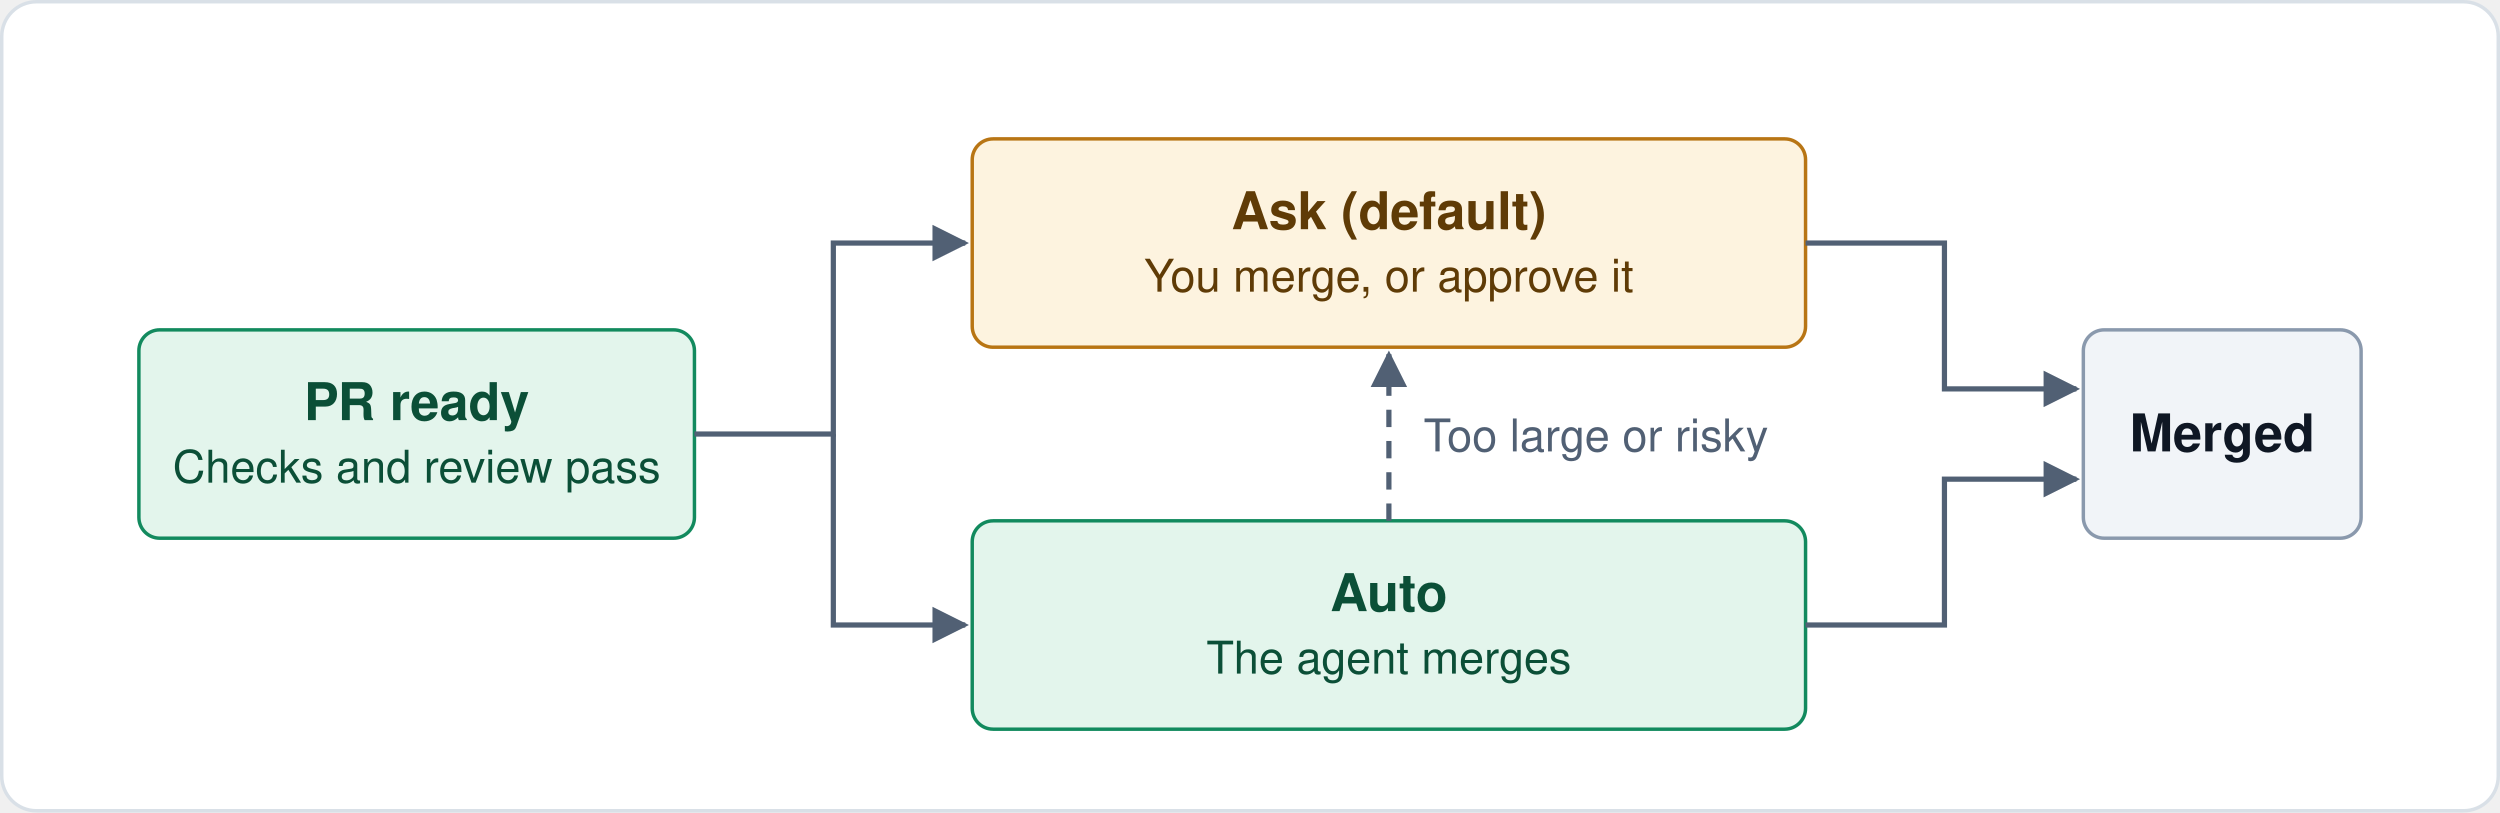
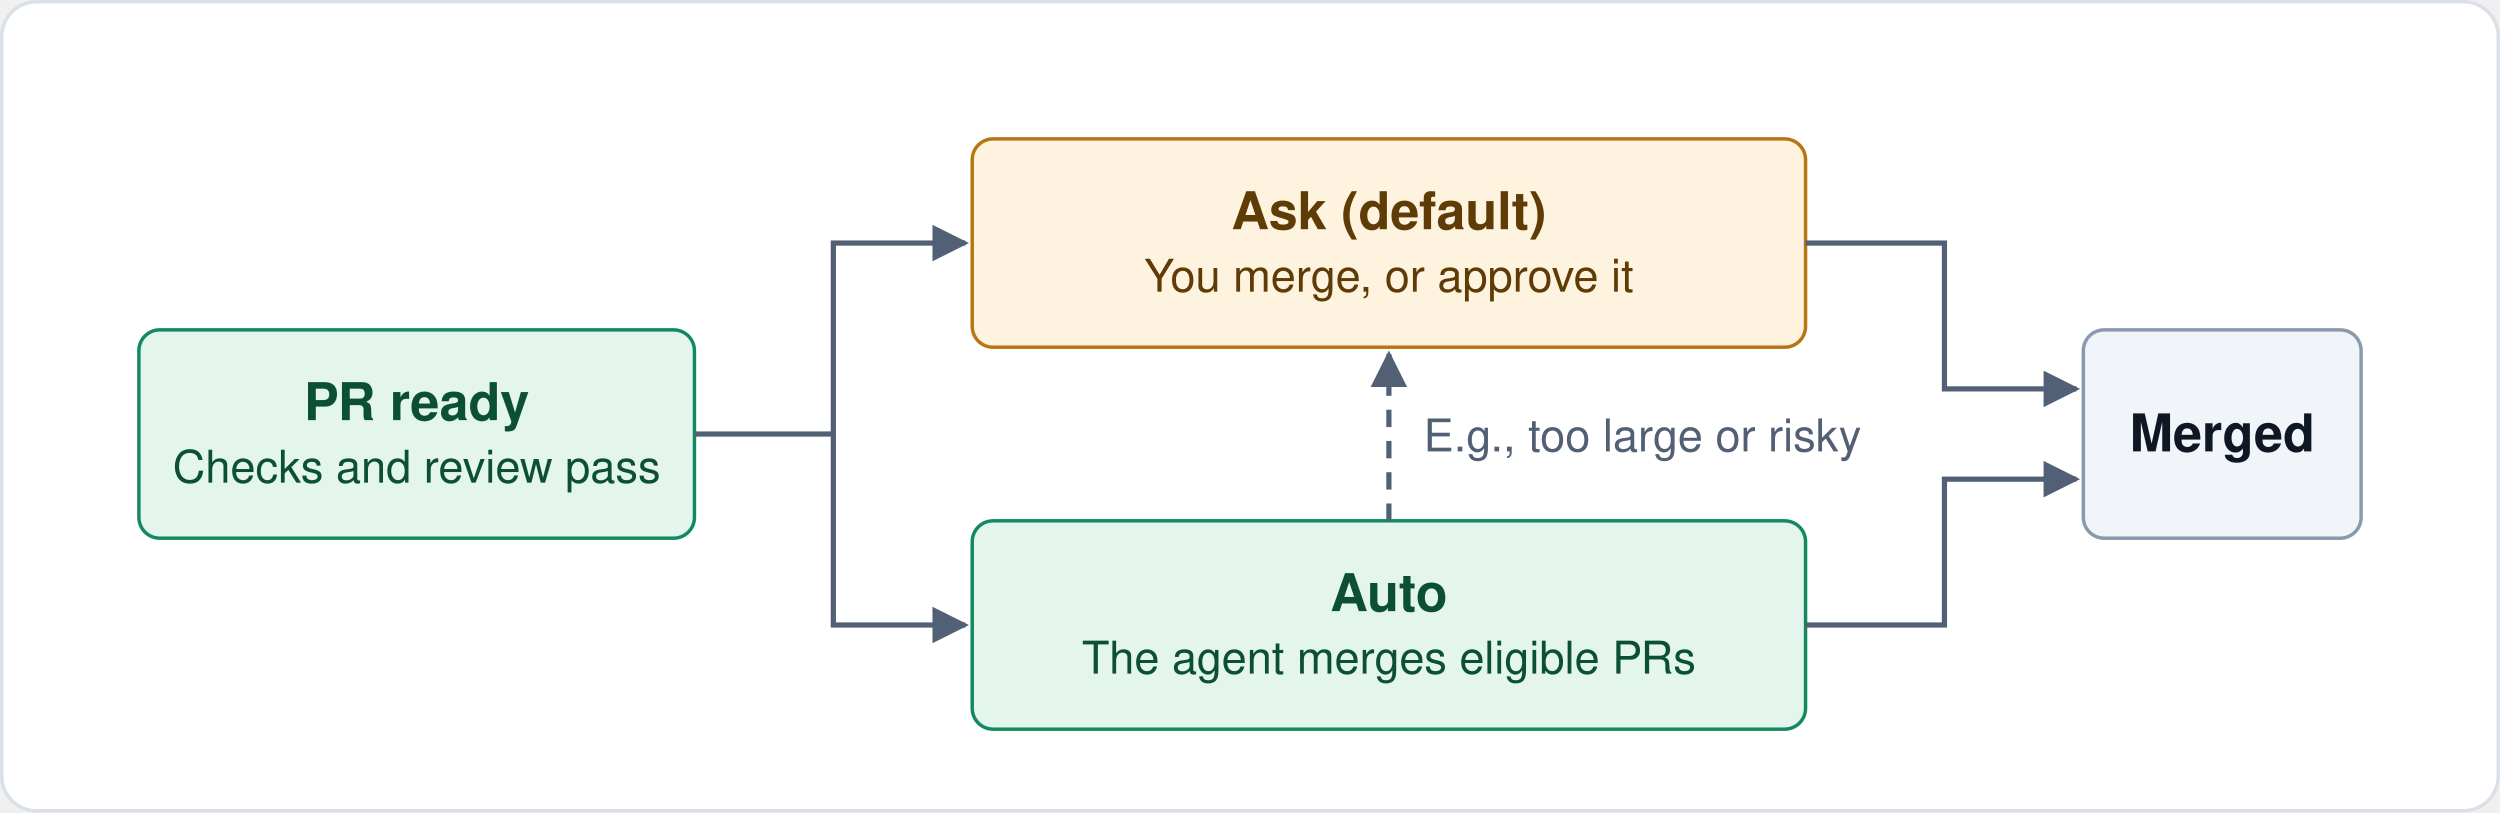
<svg xmlns="http://www.w3.org/2000/svg" viewBox="0 0 720 234" role="img" aria-labelledby="t d">
  <style>
.bg{fill:#fff;stroke:#d9e0e7}
text{font-family:ui-sans-serif,-apple-system,"Segoe UI",Helvetica,Arial,sans-serif;fill:#0f1724}
.h{font-size:15px;font-weight:600}
.s{font-size:13px}
.m{fill:#516074}
.c{text-anchor:middle}
rect{stroke-width:1}
.you rect{fill:#fdf3df;stroke:#b87514}
.you text{fill:#5f3b06}
.shaka rect{fill:#e3f5ec;stroke:#128a5e}
.shaka text{fill:#0b4f37}
.box rect{fill:#f1f4f8;stroke:#8a99ad}
.frame{fill:none;stroke:#8a99ad;stroke-dasharray:6 4}
.a{stroke:#516074;stroke-width:1.5;fill:none}
.ah{fill:#516074}
.dash,.dash rect{stroke-dasharray:5 4}
@media (prefers-color-scheme:dark){
.bg{fill:#0f1724;stroke:#2a3648}
text{fill:#e6edf5}
.m{fill:#9fb0c3}
.you rect{fill:#40300f;stroke:#e0a13a}
.you text{fill:#fbe3b0}
.shaka rect{fill:#0e3d2c;stroke:#3ccf92}
.shaka text{fill:#c9f3e0}
.box rect{fill:#1a2535;stroke:#6b7c93}
.frame{stroke:#6b7c93}
.a{stroke:#9fb0c3}
.ah{fill:#9fb0c3}
}
</style>
  <defs>
    <marker id="ar" viewBox="0 0 10 10" refX="9" refY="5" markerWidth="7" markerHeight="7" orient="auto">
      <path class="ah" d="M0 0L10 5L0 10z" />
    </marker>
  </defs>
  <rect class="bg" x="0.5" y="0.5" width="719" height="233" rx="10" />
  <g class="shaka">
    <rect x="40" y="95" width="160" height="60" rx="6" />
    <text class="h c" x="120" y="121">PR ready</text>
    <text class="s c" x="120" y="139">Checks and review pass</text>
  </g>
  <path class="a" d="M200 125H240V70H278" marker-end="url(#ar)" />
  <path class="a" d="M240 125V180H278" marker-end="url(#ar)" />
  <g class="you">
    <rect x="280" y="40" width="240" height="60" rx="6" />
    <text class="h c" x="400" y="66">Ask (default)</text>
    <text class="s c" x="400" y="84">You merge, or approve it</text>
  </g>
  <g class="shaka">
    <rect x="280" y="150" width="240" height="60" rx="6" />
    <text class="h c" x="400" y="176">Auto</text>
-     <text class="s c" x="400" y="194">The agent merges</text>
+     <text class="s c" x="400" y="194">The agent merges eligible PRs</text>
  </g>
  <path class="a dash" d="M400 150V102" marker-end="url(#ar)" />
-   <text class="s m" x="410" y="130">Too large or risky</text>
+   <text class="s m" x="410" y="130">E.g., too large or risky</text>
  <path class="a" d="M520 70H560V112H598" marker-end="url(#ar)" />
  <path class="a" d="M520 180H560V138H598" marker-end="url(#ar)" />
  <g class="box">
    <rect x="600" y="95" width="80" height="60" rx="6" />
    <text class="h c" x="640" y="130">Merged</text>
  </g>
</svg>
